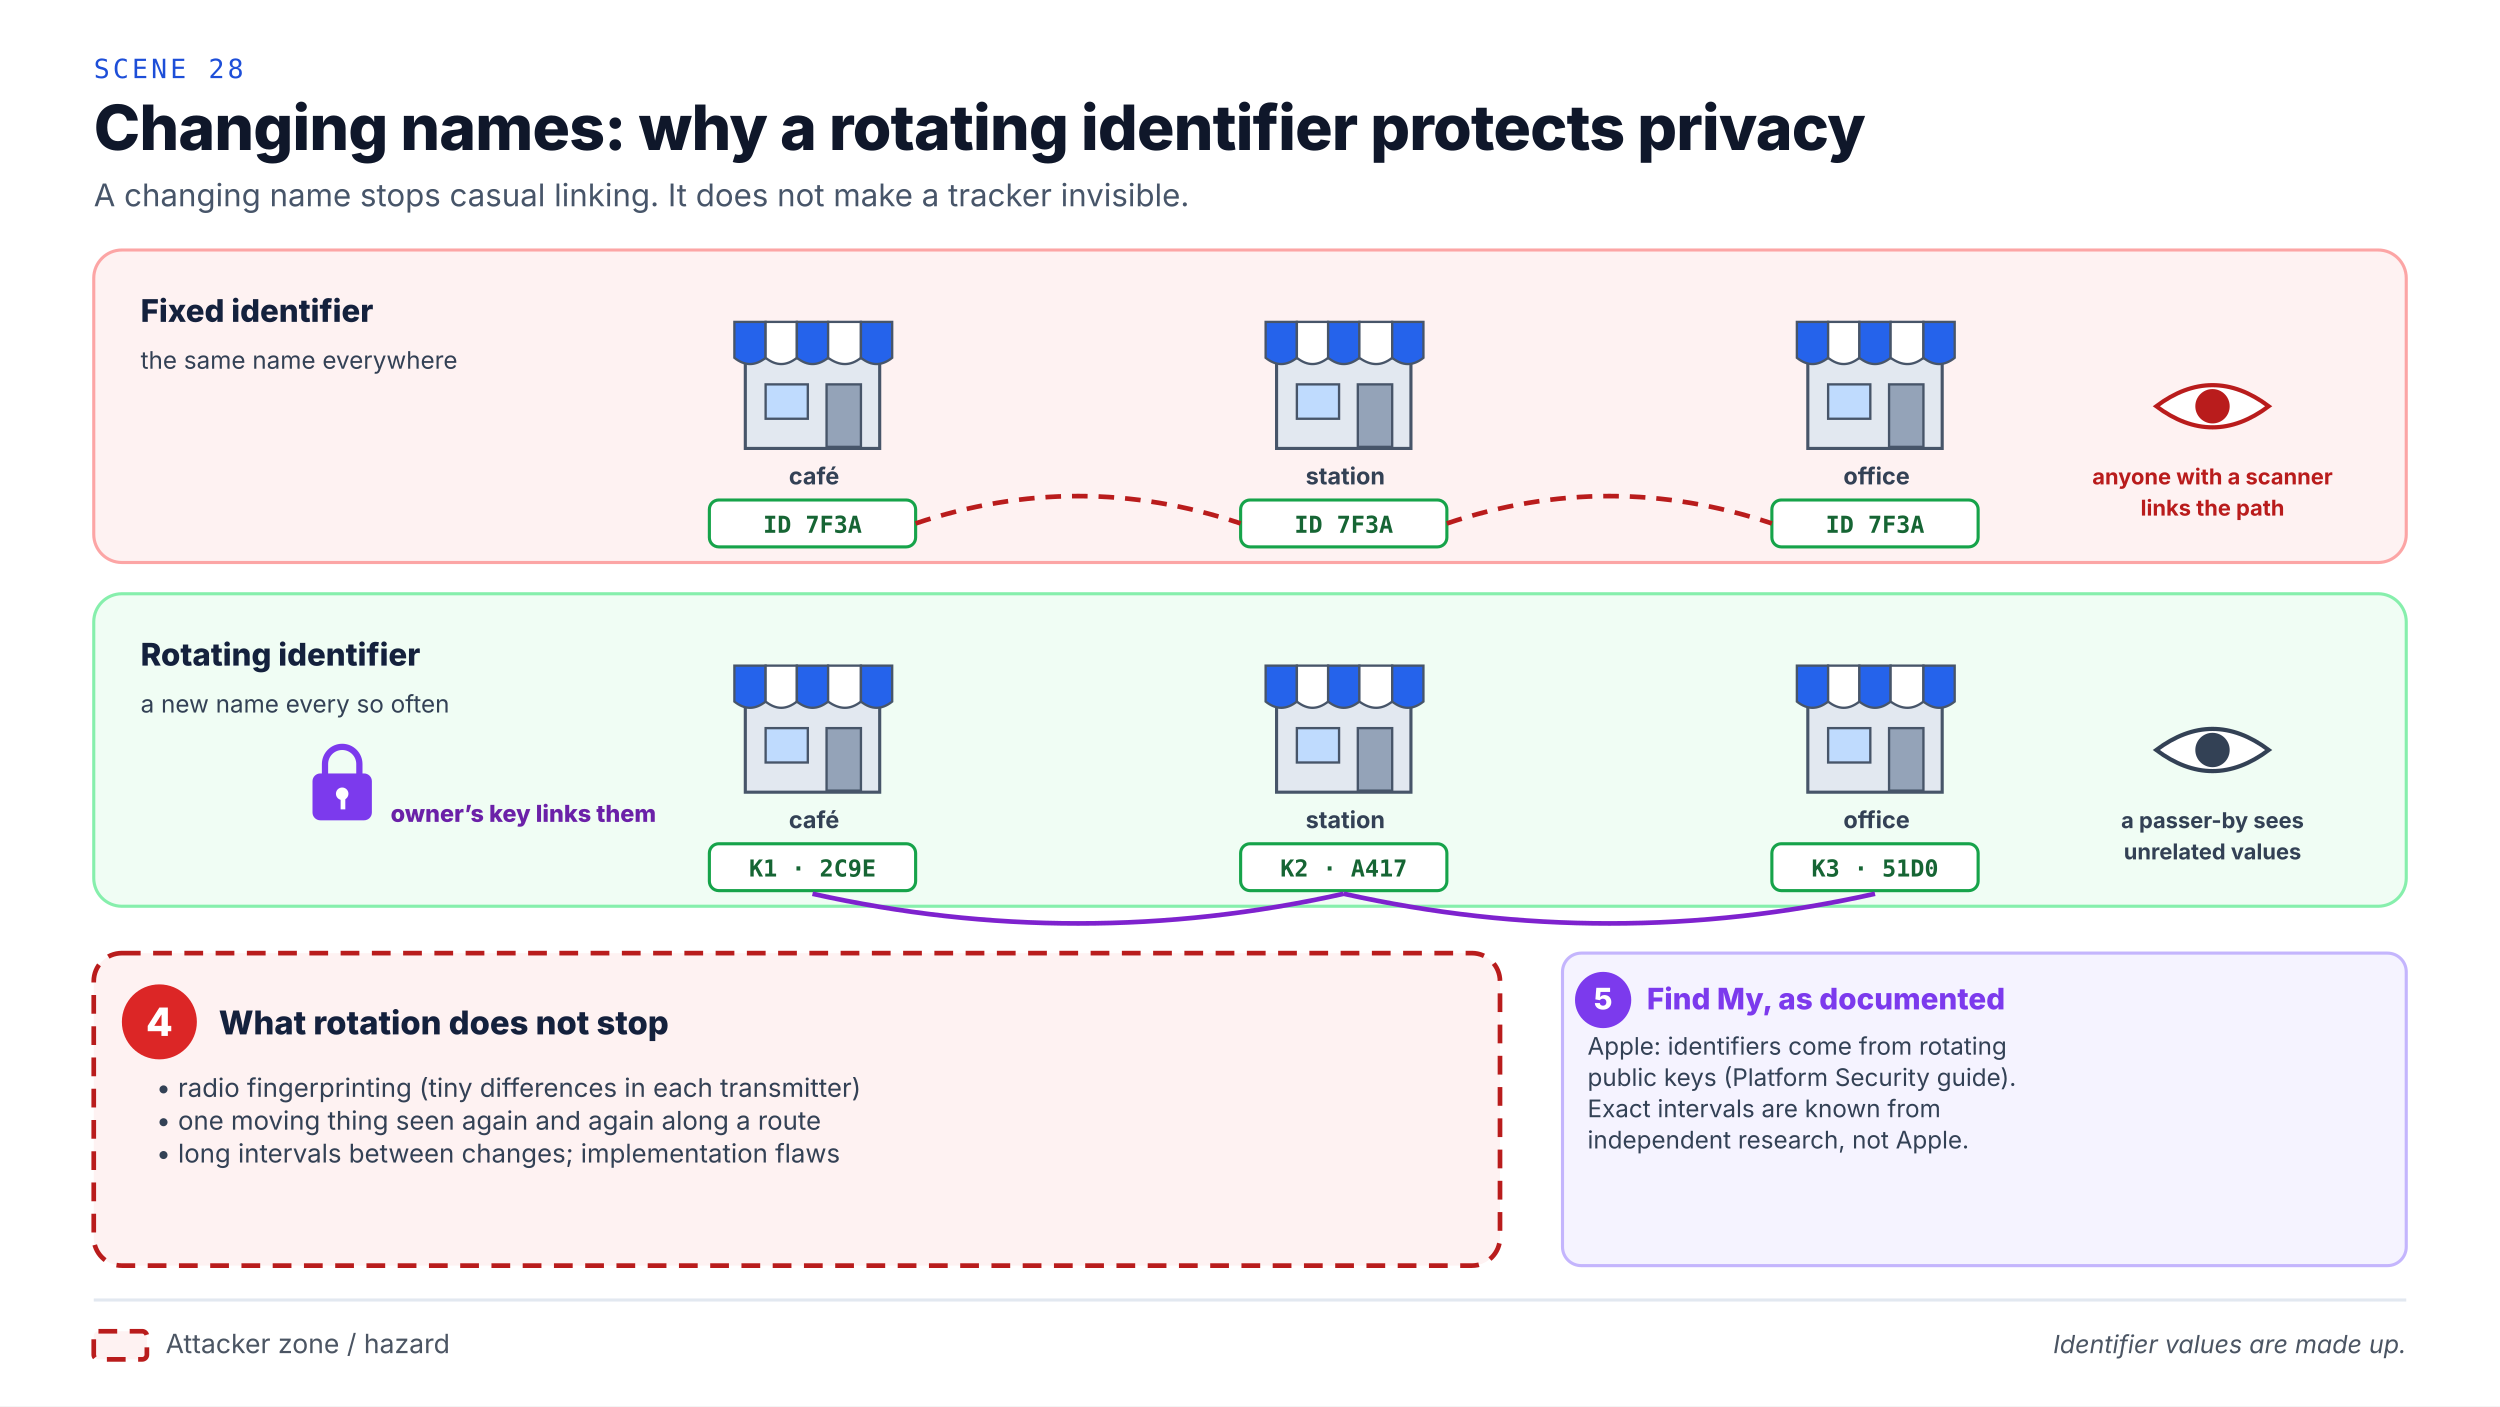
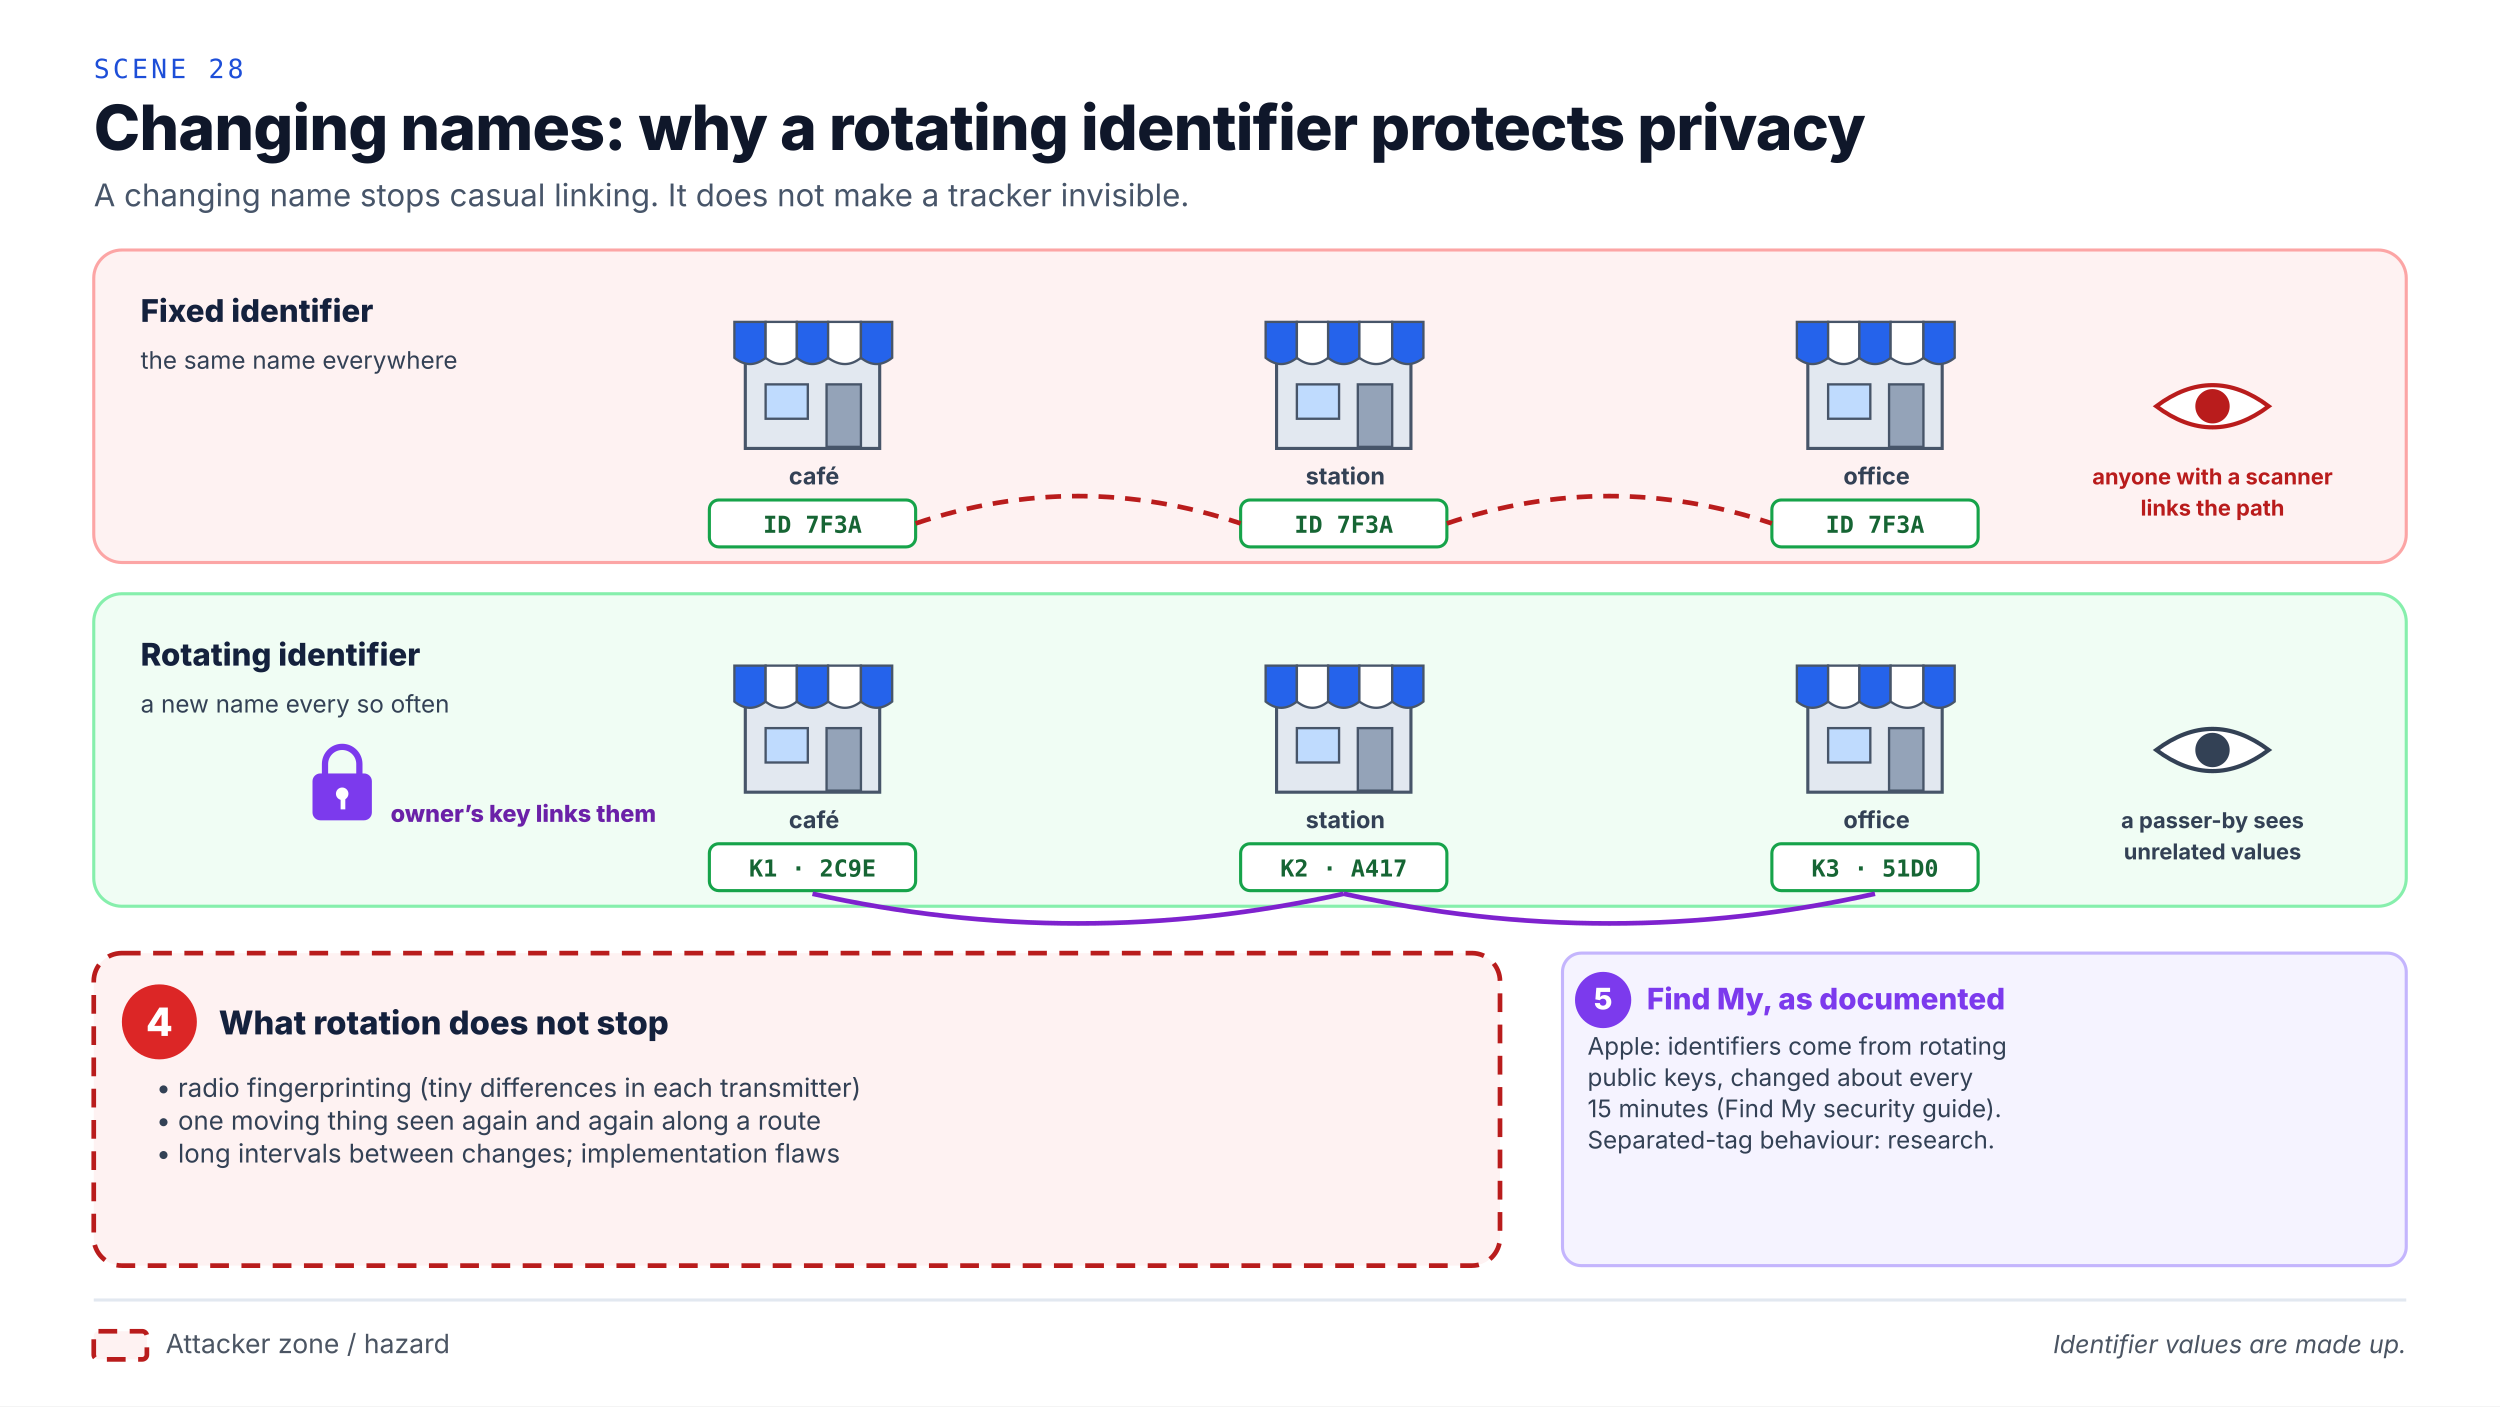
<svg xmlns="http://www.w3.org/2000/svg" viewBox="0 0 1600 900" width="1600" height="900" font-family="Inter, Arial, sans-serif">
  <style>
    .bg{fill:#ffffff}
    text{font-family:Inter,'Helvetica Neue',Arial,sans-serif;fill:#1f2937}
    .k{font-family:'JetBrains Mono',Menlo,Consolas,monospace;font-size:17px;letter-spacing:2px;fill:#1d4ed8}
    .h{font-size:34px;font-weight:700;fill:#14213d}
    .t{font-size:21px}
    .tb{font-size:21px;font-weight:700;fill:#14213d}
    .s{font-size:17px;fill:#4b5563}
    .sb{font-size:17px;font-weight:700;fill:#14213d}
    .m{font-family:'JetBrains Mono',Menlo,Consolas,monospace;font-size:16px;fill:#14213d}
    .note{font-size:16px;font-style:italic;fill:#4b5563}
    .box{fill:#f8fafc;stroke:#64748b;stroke-width:2}
    .boxw{fill:#ffffff;stroke:#64748b;stroke-width:2}
    .bound{fill:none;stroke:#14213d;stroke-width:5}
    .hz{fill:#fef2f2;stroke:#b91c1c;stroke-width:3;stroke-dasharray:12 8}
    .lab{fill:#ffffff;stroke:#cbd5e1;stroke-width:1}
    .wire{fill:none;stroke:#334155;stroke-width:3}
    .coil{fill:none;stroke:#b45309;stroke-width:4}
    .field{fill:none;stroke:#1d4ed8;stroke-width:2;stroke-dasharray:6 6;opacity:.75}
    .a-energy{stroke:#c2410c;stroke-width:5;fill:none}
    .a-signal{stroke:#1d4ed8;stroke-width:5;fill:none}
    .a-plain{stroke:#15803d;stroke-width:5;fill:none}
    .a-crypto{stroke:#7e22ce;stroke-width:5;fill:none}
    .a-admin{stroke:#4b5563;stroke-width:4;fill:none;stroke-dasharray:12 9}
    .c-energy{fill:#c2410c}.c-signal{fill:#1d4ed8}.c-plain{fill:#15803d}.c-crypto{fill:#7e22ce}.c-admin{fill:#4b5563}.c-hazard{fill:#b91c1c}
  </style>
  <defs>
    <marker id="m-energy" viewBox="0 0 12 12" refX="11" refY="6" markerWidth="5" markerHeight="5" orient="auto">
      <path d="M0,0 L12,6 L0,12 Z" class="c-energy" />
    </marker>
    <marker id="ms-energy" viewBox="0 0 12 12" refX="1" refY="6" markerWidth="5" markerHeight="5" orient="auto">
      <path d="M12,0 L0,6 L12,12 Z" class="c-energy" />
    </marker>
    <marker id="m-signal" viewBox="0 0 12 12" refX="11" refY="6" markerWidth="5" markerHeight="5" orient="auto">
      <path d="M0,0 L12,6 L0,12 Z" class="c-signal" />
    </marker>
    <marker id="ms-signal" viewBox="0 0 12 12" refX="1" refY="6" markerWidth="5" markerHeight="5" orient="auto">
      <path d="M12,0 L0,6 L12,12 Z" class="c-signal" />
    </marker>
    <marker id="m-plain" viewBox="0 0 12 12" refX="11" refY="6" markerWidth="5" markerHeight="5" orient="auto">
      <path d="M0,0 L12,6 L0,12 Z" class="c-plain" />
    </marker>
    <marker id="ms-plain" viewBox="0 0 12 12" refX="1" refY="6" markerWidth="5" markerHeight="5" orient="auto">
      <path d="M12,0 L0,6 L12,12 Z" class="c-plain" />
    </marker>
    <marker id="m-crypto" viewBox="0 0 12 12" refX="11" refY="6" markerWidth="5" markerHeight="5" orient="auto">
      <path d="M0,0 L12,6 L0,12 Z" class="c-crypto" />
    </marker>
    <marker id="ms-crypto" viewBox="0 0 12 12" refX="1" refY="6" markerWidth="5" markerHeight="5" orient="auto">
      <path d="M12,0 L0,6 L12,12 Z" class="c-crypto" />
    </marker>
    <marker id="m-admin" viewBox="0 0 12 12" refX="11" refY="6" markerWidth="5" markerHeight="5" orient="auto">
      <path d="M0,0 L12,6 L0,12 Z" class="c-admin" />
    </marker>
    <marker id="ms-admin" viewBox="0 0 12 12" refX="1" refY="6" markerWidth="5" markerHeight="5" orient="auto">
      <path d="M12,0 L0,6 L12,12 Z" class="c-admin" />
    </marker>
  </defs>
  <rect class="bg" width="1600" height="900" />
  <text x="60" y="50" class="k">SCENE 28</text>
  <text x="60" y="96" style="font-size:40px;font-weight:800;fill:#0f172a;letter-spacing:-0.5px">Changing names: why a rotating identifier protects privacy</text>
  <text x="60" y="132" style="font-size:20px;fill:#475569">A changing name stops casual linking. It does not make a tracker invisible.</text>
  <g data-f="1">
    <rect x="60" y="160" width="1480" height="200" rx="18" fill="#fef2f2" stroke="#fca5a5" stroke-width="2" />
    <text x="90" y="206" text-anchor="start" style="font-size:20px;font-weight:800;fill:#14213d">Fixed identifier</text>
    <text x="90" y="236" text-anchor="start" style="font-size:15.5px;font-weight:400;fill:#334155">the same name everywhere</text>
    <rect x="477" y="229" width="86" height="58" fill="#e2e8f0" stroke="#475569" stroke-width="2" />
    <path d="M470,206 L490,206 L490,229 Q480,237 470,229 Z" fill="#2563eb" stroke="#475569" stroke-width="1.5" />
    <path d="M490,206 L510,206 L510,229 Q500,237 490,229 Z" fill="#ffffff" stroke="#475569" stroke-width="1.5" />
    <path d="M510,206 L530,206 L530,229 Q520,237 510,229 Z" fill="#2563eb" stroke="#475569" stroke-width="1.5" />
    <path d="M530,206 L551,206 L551,229 Q541,237 530,229 Z" fill="#ffffff" stroke="#475569" stroke-width="1.5" />
    <path d="M551,206 L571,206 L571,229 Q561,237 551,229 Z" fill="#2563eb" stroke="#475569" stroke-width="1.5" />
    <rect x="490" y="246" width="27" height="22" fill="#bfdbfe" stroke="#475569" stroke-width="1.5" />
    <rect x="529" y="246" width="22" height="40" fill="#94a3b8" stroke="#475569" stroke-width="1.5" />
    <text x="521" y="310" text-anchor="middle" style="font-size:15px;font-weight:700;fill:#334155">café</text>
    <rect x="454" y="320" width="132" height="30" rx="6" fill="#ffffff" stroke="#16a34a" stroke-width="2" />
    <text x="520" y="341" text-anchor="middle" style="font-family:'JetBrains Mono',Menlo,Consolas,monospace;font-size:15px;font-weight:800;fill:#166534">ID 7F3A</text>
    <rect x="817" y="229" width="86" height="58" fill="#e2e8f0" stroke="#475569" stroke-width="2" />
    <path d="M810,206 L830,206 L830,229 Q820,237 810,229 Z" fill="#2563eb" stroke="#475569" stroke-width="1.5" />
    <path d="M830,206 L850,206 L850,229 Q840,237 830,229 Z" fill="#ffffff" stroke="#475569" stroke-width="1.5" />
    <path d="M850,206 L870,206 L870,229 Q860,237 850,229 Z" fill="#2563eb" stroke="#475569" stroke-width="1.5" />
    <path d="M870,206 L891,206 L891,229 Q881,237 870,229 Z" fill="#ffffff" stroke="#475569" stroke-width="1.5" />
    <path d="M891,206 L911,206 L911,229 Q901,237 891,229 Z" fill="#2563eb" stroke="#475569" stroke-width="1.5" />
    <rect x="830" y="246" width="27" height="22" fill="#bfdbfe" stroke="#475569" stroke-width="1.5" />
    <rect x="869" y="246" width="22" height="40" fill="#94a3b8" stroke="#475569" stroke-width="1.5" />
    <text x="861" y="310" text-anchor="middle" style="font-size:15px;font-weight:700;fill:#334155">station</text>
    <rect x="794" y="320" width="132" height="30" rx="6" fill="#ffffff" stroke="#16a34a" stroke-width="2" />
    <text x="860" y="341" text-anchor="middle" style="font-family:'JetBrains Mono',Menlo,Consolas,monospace;font-size:15px;font-weight:800;fill:#166534">ID 7F3A</text>
    <rect x="1157" y="229" width="86" height="58" fill="#e2e8f0" stroke="#475569" stroke-width="2" />
    <path d="M1150,206 L1170,206 L1170,229 Q1160,237 1150,229 Z" fill="#2563eb" stroke="#475569" stroke-width="1.5" />
    <path d="M1170,206 L1190,206 L1190,229 Q1180,237 1170,229 Z" fill="#ffffff" stroke="#475569" stroke-width="1.5" />
    <path d="M1190,206 L1210,206 L1210,229 Q1200,237 1190,229 Z" fill="#2563eb" stroke="#475569" stroke-width="1.5" />
    <path d="M1210,206 L1231,206 L1231,229 Q1221,237 1210,229 Z" fill="#ffffff" stroke="#475569" stroke-width="1.5" />
    <path d="M1231,206 L1251,206 L1251,229 Q1241,237 1231,229 Z" fill="#2563eb" stroke="#475569" stroke-width="1.5" />
    <rect x="1170" y="246" width="27" height="22" fill="#bfdbfe" stroke="#475569" stroke-width="1.5" />
    <rect x="1209" y="246" width="22" height="40" fill="#94a3b8" stroke="#475569" stroke-width="1.5" />
    <text x="1201" y="310" text-anchor="middle" style="font-size:15px;font-weight:700;fill:#334155">office</text>
    <rect x="1134" y="320" width="132" height="30" rx="6" fill="#ffffff" stroke="#16a34a" stroke-width="2" />
    <text x="1200" y="341" text-anchor="middle" style="font-family:'JetBrains Mono',Menlo,Consolas,monospace;font-size:15px;font-weight:800;fill:#166534">ID 7F3A</text>
    <path d="M586,335 Q690,300 794,335 M926,335 Q1030,300 1134,335" fill="none" stroke="#b91c1c" stroke-width="3" stroke-dasharray="10 7" />
    <path d="M1380,260 Q1416,233 1452,260 Q1416,287 1380,260 Z" fill="#ffffff" stroke="#b91c1c" stroke-width="2.7" />
    <circle cx="1416" cy="260" r="11" fill="#b91c1c" />
    <text x="1416" y="310" text-anchor="middle" style="font-size:14px;font-weight:700;fill:#b91c1c">anyone with a scanner</text>
    <text x="1416" y="330" text-anchor="middle" style="font-size:14px;font-weight:700;fill:#b91c1c">links the path</text>
  </g>
  <g data-f="2">
    <rect x="60" y="380" width="1480" height="200" rx="18" fill="#f0fdf4" stroke="#86efac" stroke-width="2" />
    <text x="90" y="426" text-anchor="start" style="font-size:20px;font-weight:800;fill:#14213d">Rotating identifier</text>
    <text x="90" y="456" text-anchor="start" style="font-size:15.5px;font-weight:400;fill:#334155">a new name every so often</text>
    <rect x="477" y="449" width="86" height="58" fill="#e2e8f0" stroke="#475569" stroke-width="2" />
    <path d="M470,426 L490,426 L490,449 Q480,457 470,449 Z" fill="#2563eb" stroke="#475569" stroke-width="1.5" />
    <path d="M490,426 L510,426 L510,449 Q500,457 490,449 Z" fill="#ffffff" stroke="#475569" stroke-width="1.5" />
    <path d="M510,426 L530,426 L530,449 Q520,457 510,449 Z" fill="#2563eb" stroke="#475569" stroke-width="1.5" />
    <path d="M530,426 L551,426 L551,449 Q541,457 530,449 Z" fill="#ffffff" stroke="#475569" stroke-width="1.5" />
    <path d="M551,426 L571,426 L571,449 Q561,457 551,449 Z" fill="#2563eb" stroke="#475569" stroke-width="1.5" />
    <rect x="490" y="466" width="27" height="22" fill="#bfdbfe" stroke="#475569" stroke-width="1.5" />
    <rect x="529" y="466" width="22" height="40" fill="#94a3b8" stroke="#475569" stroke-width="1.5" />
    <text x="521" y="530" text-anchor="middle" style="font-size:15px;font-weight:700;fill:#334155">café</text>
    <rect x="454" y="540" width="132" height="30" rx="6" fill="#ffffff" stroke="#16a34a" stroke-width="2" />
    <text x="520" y="561" text-anchor="middle" style="font-family:'JetBrains Mono',Menlo,Consolas,monospace;font-size:15px;font-weight:800;fill:#166534">K1 · 2C9E</text>
    <rect x="817" y="449" width="86" height="58" fill="#e2e8f0" stroke="#475569" stroke-width="2" />
    <path d="M810,426 L830,426 L830,449 Q820,457 810,449 Z" fill="#2563eb" stroke="#475569" stroke-width="1.5" />
    <path d="M830,426 L850,426 L850,449 Q840,457 830,449 Z" fill="#ffffff" stroke="#475569" stroke-width="1.5" />
    <path d="M850,426 L870,426 L870,449 Q860,457 850,449 Z" fill="#2563eb" stroke="#475569" stroke-width="1.5" />
    <path d="M870,426 L891,426 L891,449 Q881,457 870,449 Z" fill="#ffffff" stroke="#475569" stroke-width="1.5" />
    <path d="M891,426 L911,426 L911,449 Q901,457 891,449 Z" fill="#2563eb" stroke="#475569" stroke-width="1.5" />
    <rect x="830" y="466" width="27" height="22" fill="#bfdbfe" stroke="#475569" stroke-width="1.5" />
    <rect x="869" y="466" width="22" height="40" fill="#94a3b8" stroke="#475569" stroke-width="1.5" />
    <text x="861" y="530" text-anchor="middle" style="font-size:15px;font-weight:700;fill:#334155">station</text>
    <rect x="794" y="540" width="132" height="30" rx="6" fill="#ffffff" stroke="#16a34a" stroke-width="2" />
    <text x="860" y="561" text-anchor="middle" style="font-family:'JetBrains Mono',Menlo,Consolas,monospace;font-size:15px;font-weight:800;fill:#166534">K2 · A417</text>
    <rect x="1157" y="449" width="86" height="58" fill="#e2e8f0" stroke="#475569" stroke-width="2" />
    <path d="M1150,426 L1170,426 L1170,449 Q1160,457 1150,449 Z" fill="#2563eb" stroke="#475569" stroke-width="1.5" />
    <path d="M1170,426 L1190,426 L1190,449 Q1180,457 1170,449 Z" fill="#ffffff" stroke="#475569" stroke-width="1.5" />
    <path d="M1190,426 L1210,426 L1210,449 Q1200,457 1190,449 Z" fill="#2563eb" stroke="#475569" stroke-width="1.5" />
    <path d="M1210,426 L1231,426 L1231,449 Q1221,457 1210,449 Z" fill="#ffffff" stroke="#475569" stroke-width="1.5" />
    <path d="M1231,426 L1251,426 L1251,449 Q1241,457 1231,449 Z" fill="#2563eb" stroke="#475569" stroke-width="1.5" />
    <rect x="1170" y="466" width="27" height="22" fill="#bfdbfe" stroke="#475569" stroke-width="1.5" />
    <rect x="1209" y="466" width="22" height="40" fill="#94a3b8" stroke="#475569" stroke-width="1.5" />
    <text x="1201" y="530" text-anchor="middle" style="font-size:15px;font-weight:700;fill:#334155">office</text>
    <rect x="1134" y="540" width="132" height="30" rx="6" fill="#ffffff" stroke="#16a34a" stroke-width="2" />
    <text x="1200" y="561" text-anchor="middle" style="font-family:'JetBrains Mono',Menlo,Consolas,monospace;font-size:15px;font-weight:800;fill:#166534">K3 · 51D0</text>
    <path d="M1380,480 Q1416,453 1452,480 Q1416,507 1380,480 Z" fill="#ffffff" stroke="#334155" stroke-width="2.7" />
    <circle cx="1416" cy="480" r="11" fill="#334155" />
    <text x="1416" y="530" text-anchor="middle" style="font-size:14px;font-weight:700;fill:#334155">a passer-by sees</text>
    <text x="1416" y="550" text-anchor="middle" style="font-size:14px;font-weight:700;fill:#334155">unrelated values</text>
  </g>
  <g data-f="3">
    <path d="M520,572 Q690,610 860,572 M860,572 Q1030,610 1200,572" fill="none" stroke="#7e22ce" stroke-width="3" />
    <path d="M208,497 L208,489 a11,11 0 0 1 22,0 L230,497" fill="none" stroke="#7c3aed" stroke-width="4.0" />
    <rect x="200" y="495" width="38" height="30" rx="5" fill="#7c3aed" />
    <circle cx="219" cy="508" r="4" fill="#ffffff" />
    <rect x="218" y="510" width="3" height="8" fill="#ffffff" />
    <text x="250" y="526" text-anchor="start" style="font-size:15px;font-weight:800;fill:#6b21a8">owner’s key links them</text>
  </g>
  <g data-f="4">
    <rect x="60" y="610" width="900" height="200" rx="18" class="hz" />
    <circle cx="102" cy="654" r="24" fill="#dc2626" />
    <text x="102" y="663" text-anchor="middle" style="font-size:25px;font-weight:800;fill:#ffffff">4</text>
    <text x="140" y="662" text-anchor="start" style="font-size:21px;font-weight:800;fill:#14213d">What rotation does not stop</text>
    <text x="100" y="702" text-anchor="start" style="font-size:16.5px;font-weight:400;fill:#334155">
      <tspan x="100" dy="0">• radio fingerprinting (tiny differences in each transmitter)</tspan>
      <tspan x="100" dy="21">• one moving thing seen again and again along a route</tspan>
      <tspan x="100" dy="21">• long intervals between changes; implementation flaws</tspan>
    </text>
  </g>
  <g data-f="5">
    <rect x="1000" y="610" width="540" height="200" rx="12" fill="#f5f3ff" stroke="#c4b5fd" stroke-width="2" />
    <circle cx="1026" cy="640" r="18" fill="#7c3aed" />
    <text x="1026" y="646" text-anchor="middle" style="font-size:19px;font-weight:800;fill:#ffffff">5</text>
    <text x="1054" y="646" text-anchor="start" style="font-size:19px;font-weight:800;fill:#7c3aed">Find My, as documented</text>
    <text x="1016" y="675" text-anchor="start" style="font-size:15.5px;font-weight:400;fill:#334155">
      <tspan x="1016" dy="0">Apple: identifiers come from rotating</tspan>
-       <tspan x="1016" dy="20">public keys (Platform Security guide).</tspan>
-       <tspan x="1016" dy="20">Exact intervals are known from</tspan>
-       <tspan x="1016" dy="20">independent research, not Apple.</tspan>
+       <tspan x="1016" dy="20">public keys, changed about every</tspan>
+       <tspan x="1016" dy="20">15 minutes (Find My security guide).</tspan>
+       <tspan x="1016" dy="20">Separated-tag behaviour: research.</tspan>
    </text>
  </g>
  <g class="legend">
    <line x1="60" y1="832" x2="1540" y2="832" stroke="#e2e8f0" stroke-width="2" />
    <rect x="60" y="852" width="34" height="18" rx="3" class="hz" style="stroke-width:3" />
    <text x="106" y="866" class="s">Attacker zone / hazard</text>
    <text x="1540" y="866" class="note" text-anchor="end">Identifier values are made up.</text>
  </g>
</svg>
